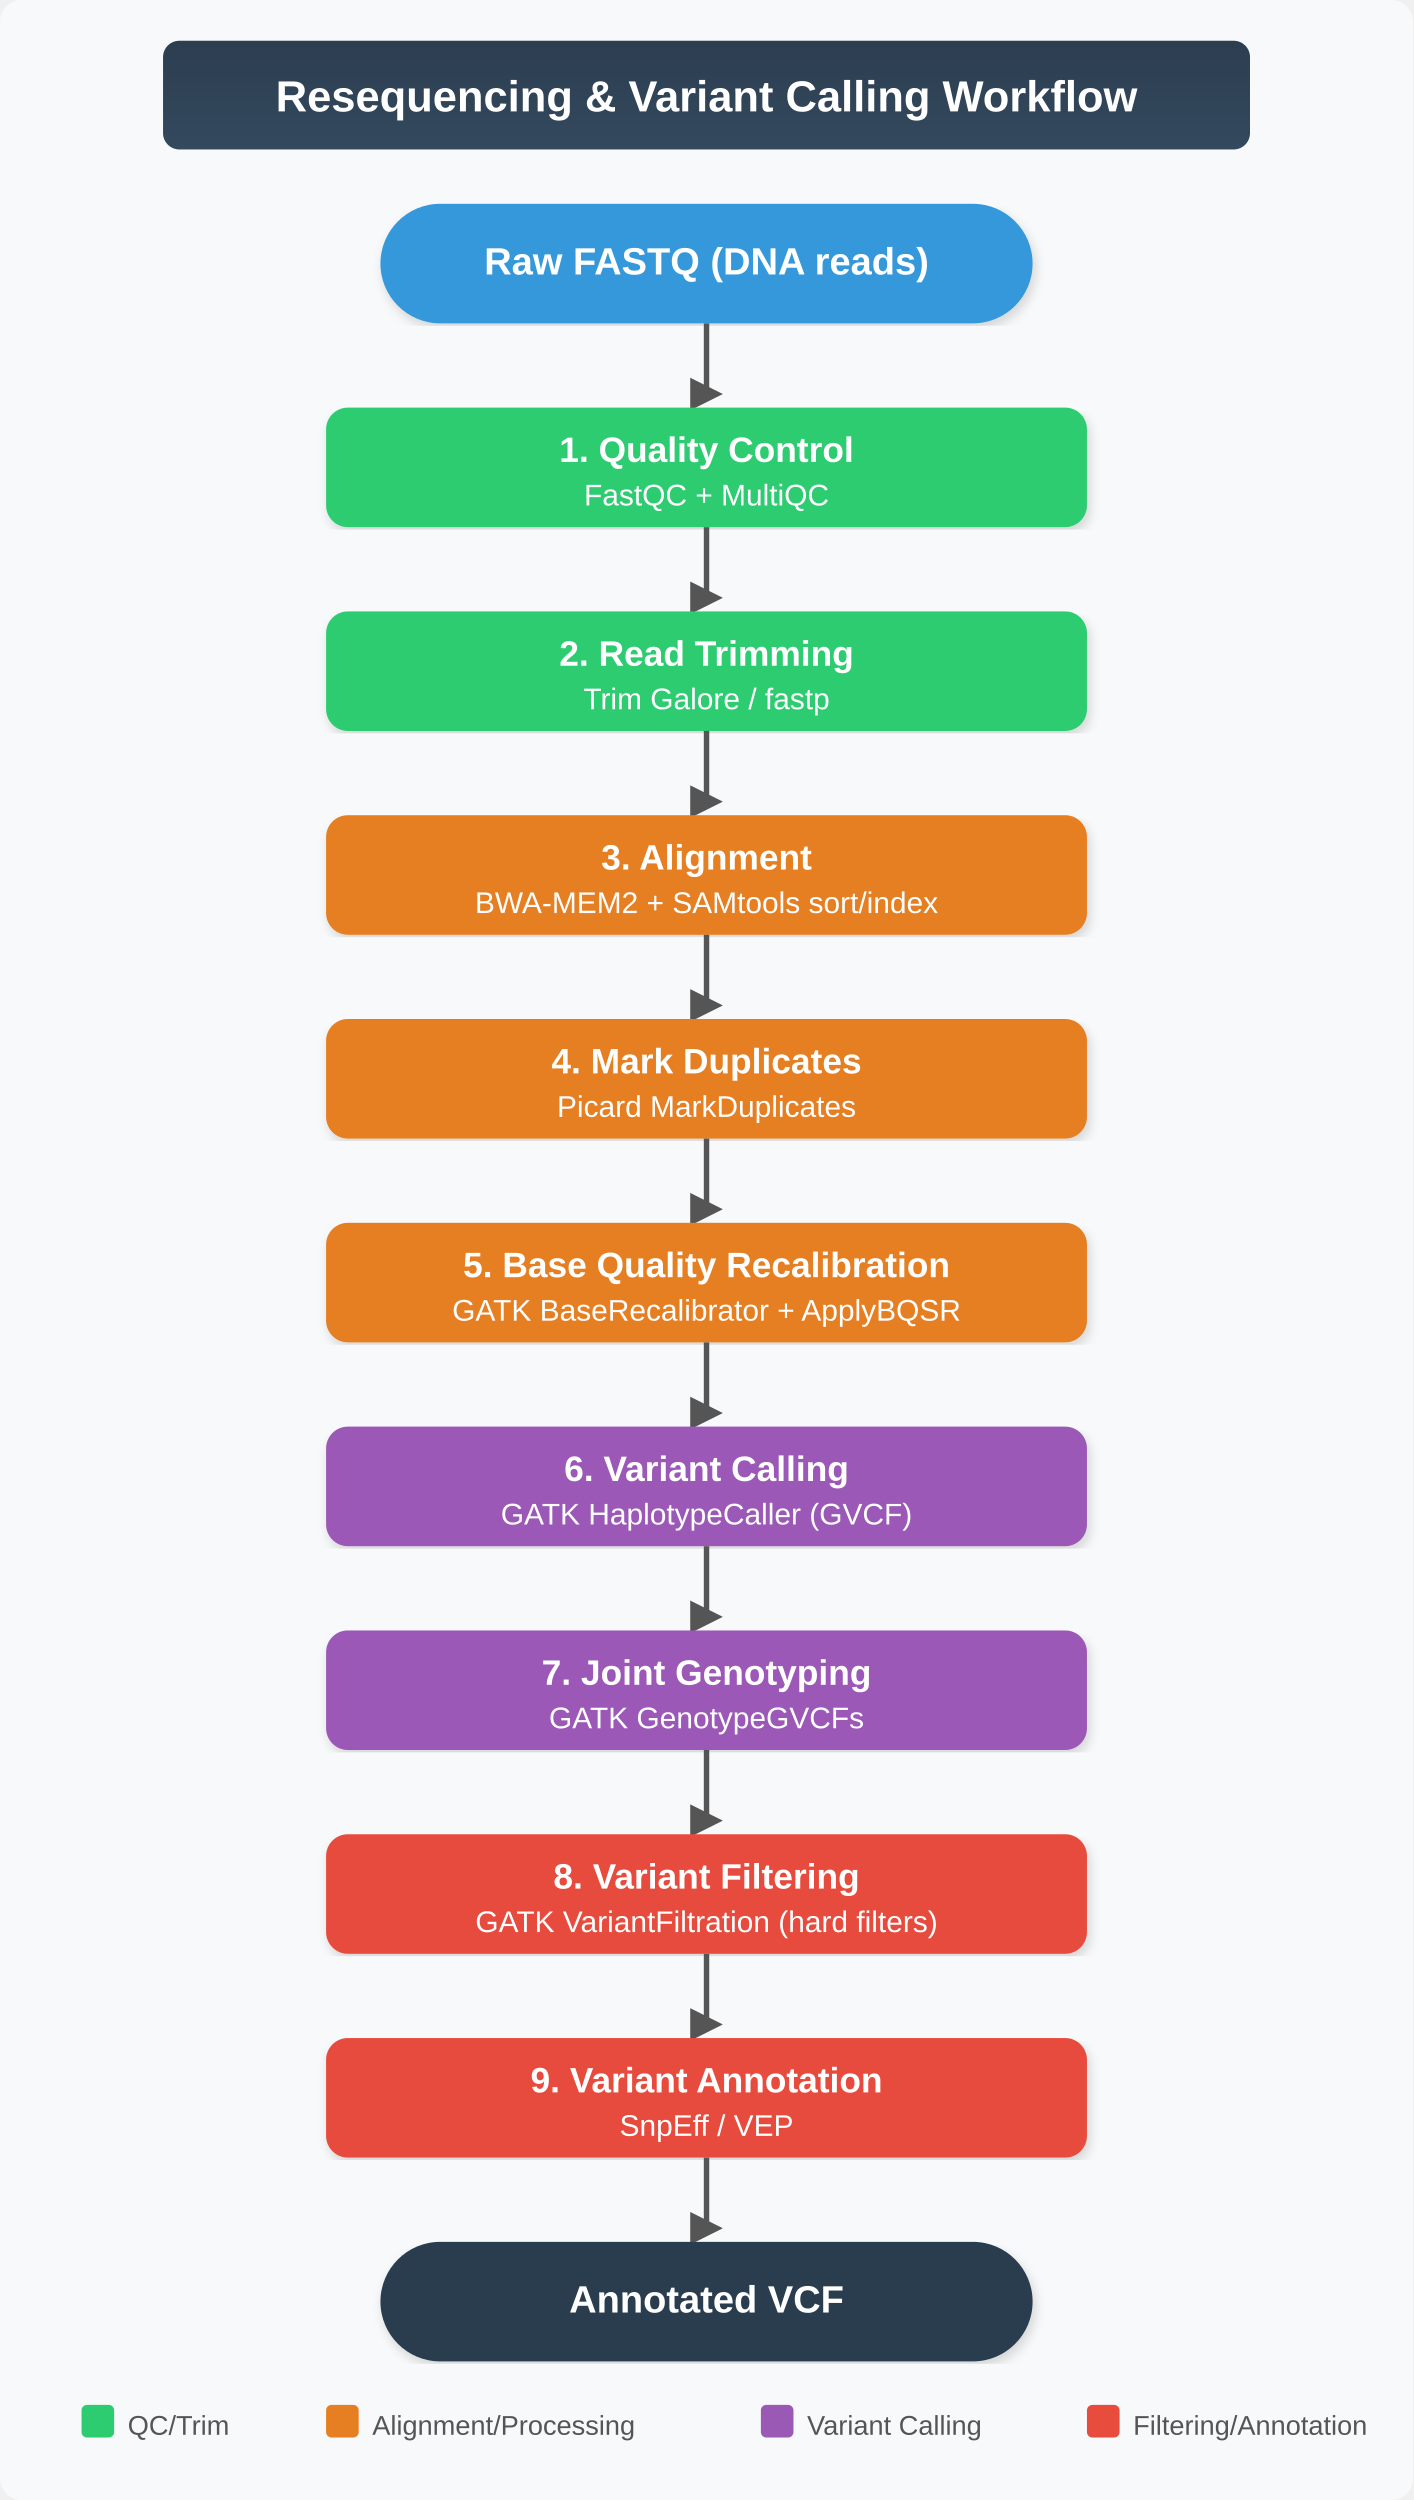
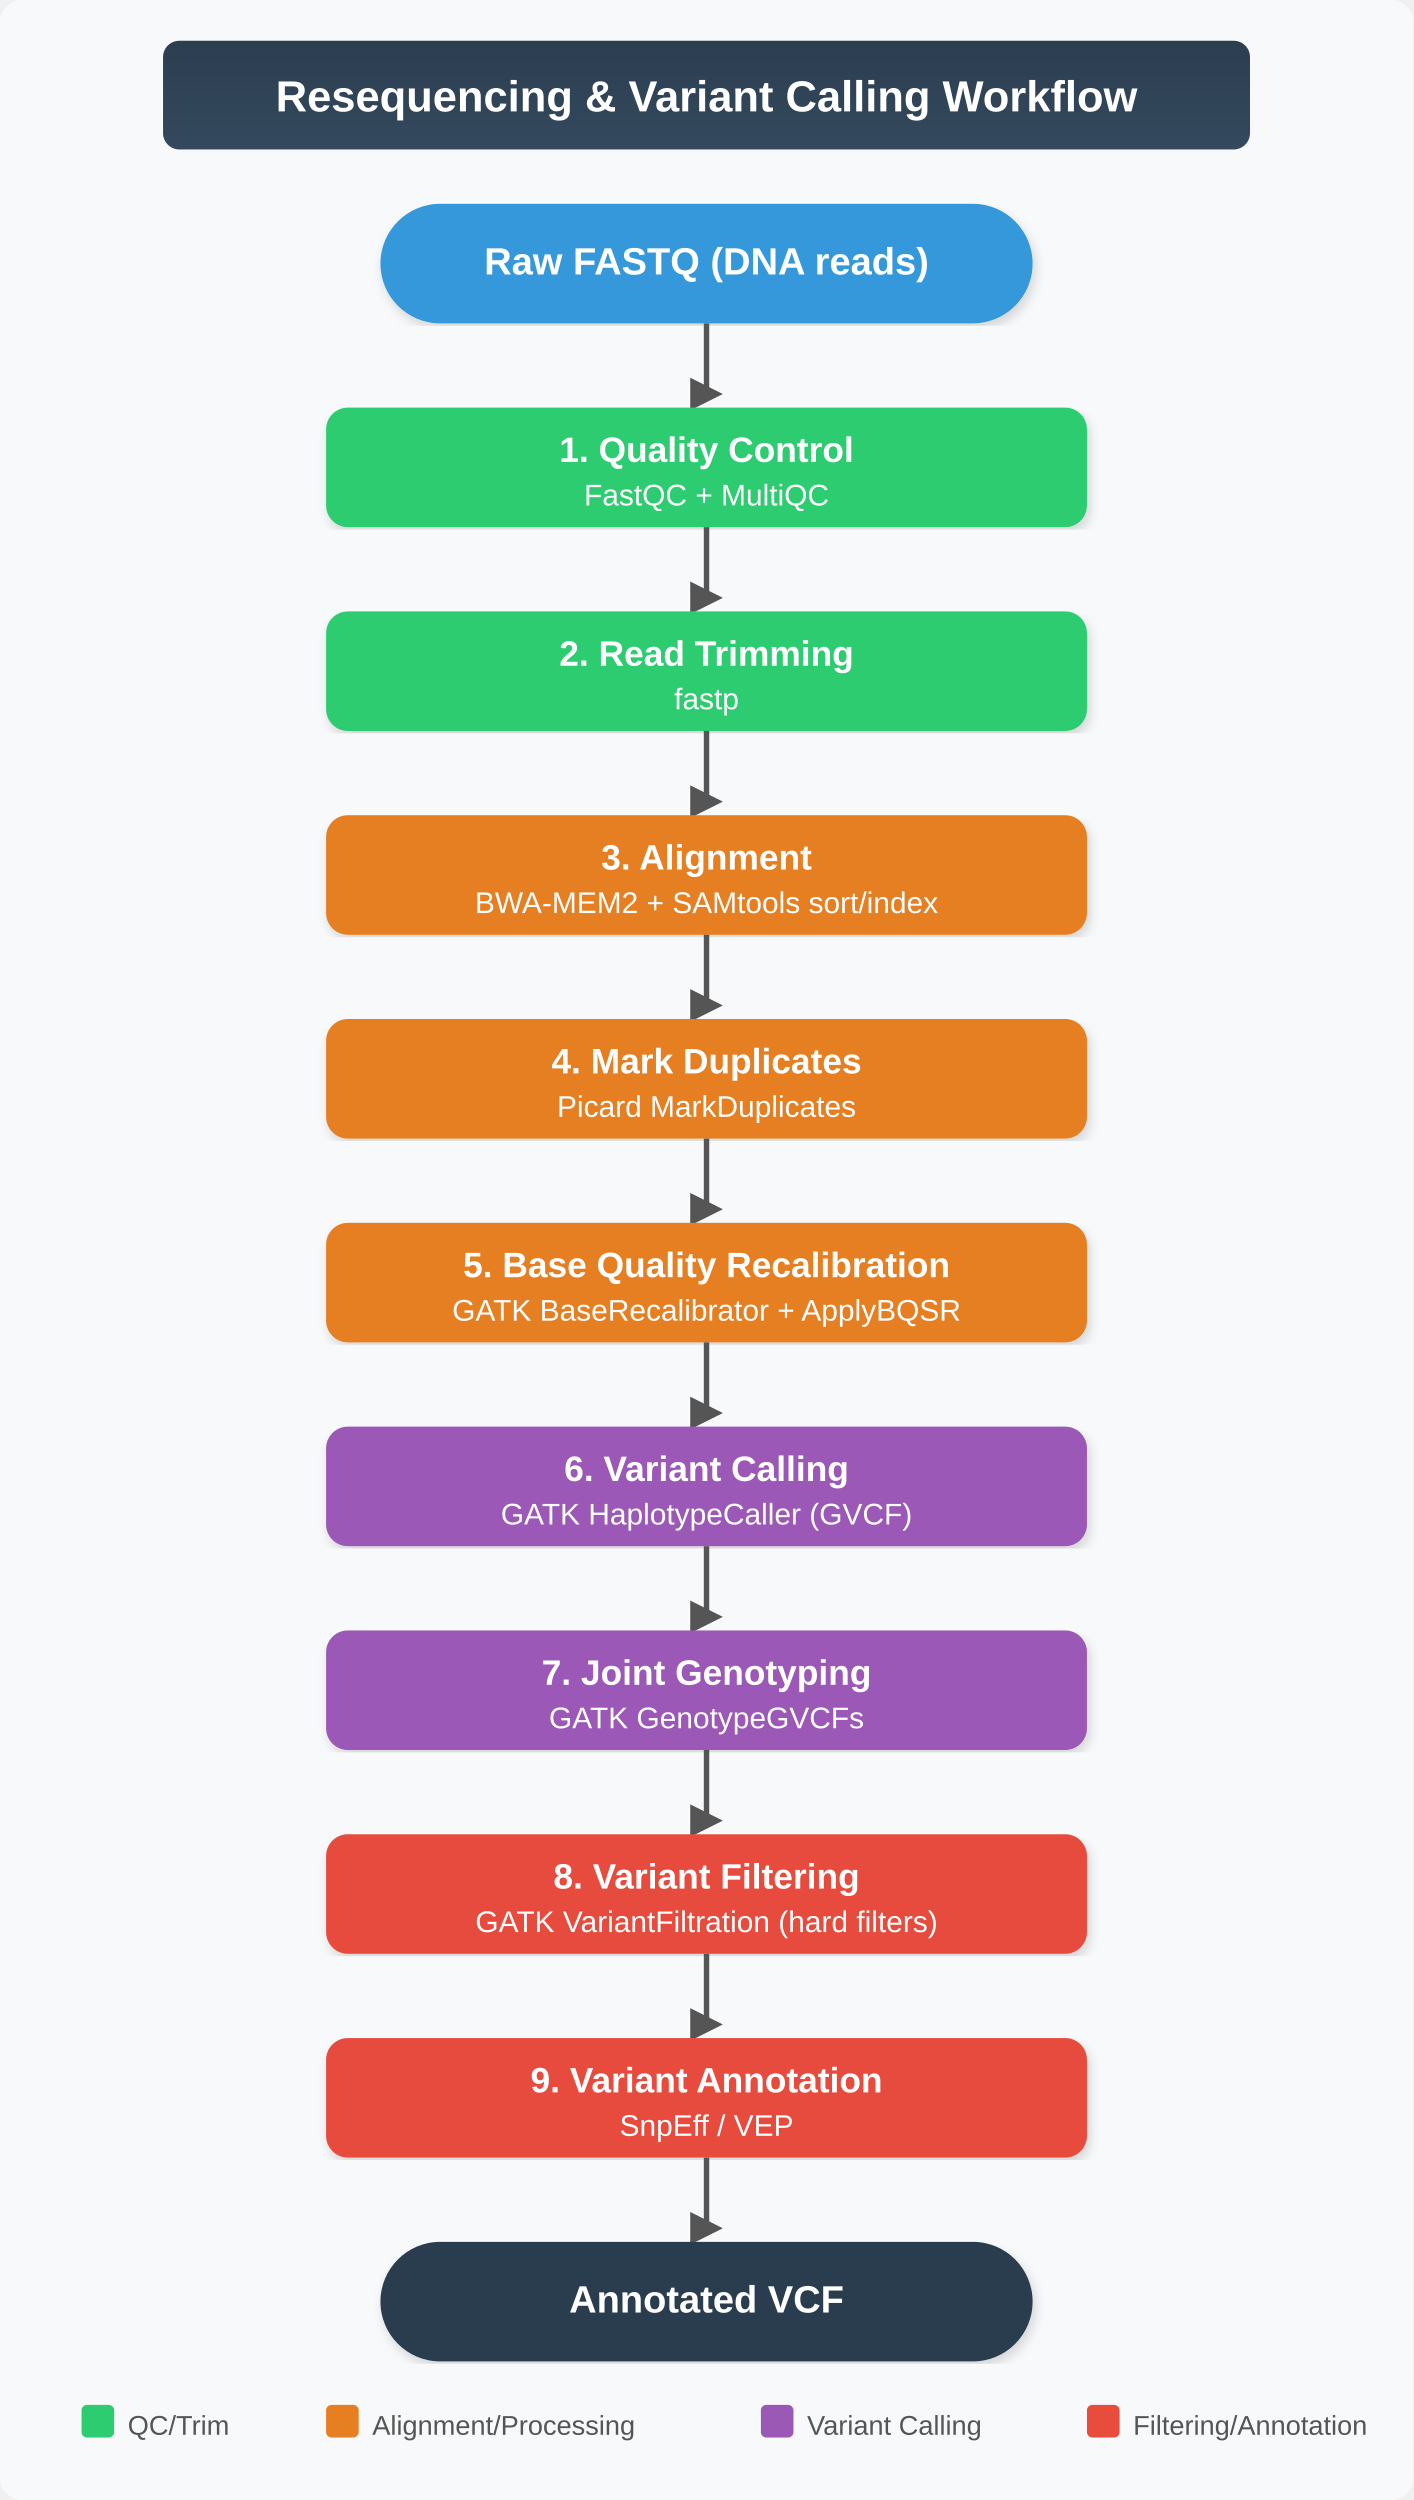
<svg xmlns="http://www.w3.org/2000/svg" viewBox="0 0 520 920" font-family="Arial, Helvetica, sans-serif">
  <defs>
    <marker id="arrow" viewBox="0 0 10 10" refX="5" refY="5" markerWidth="6" markerHeight="6" orient="auto-start-auto">
      <path d="M 0 0 L 10 5 L 0 10 z" fill="#555" />
    </marker>
    <linearGradient id="headerGrad" x1="0" y1="0" x2="0" y2="1">
      <stop offset="0%" stop-color="#2c3e50" />
      <stop offset="100%" stop-color="#34495e" />
    </linearGradient>
    <filter id="shadow" x="-2%" y="-2%" width="104%" height="104%">
      <feDropShadow dx="1" dy="2" stdDeviation="2" flood-opacity="0.15" />
    </filter>
  </defs>
  <rect width="520" height="920" fill="#f8f9fa" rx="8" />
  <rect x="60" y="15" width="400" height="40" rx="6" fill="url(#headerGrad)" />
  <text x="260" y="41" text-anchor="middle" fill="white" font-size="16" font-weight="bold">Resequencing &amp; Variant Calling Workflow</text>
  <rect x="140" y="75" width="240" height="44" rx="22" fill="#3498db" filter="url(#shadow)" />
  <text x="260" y="101" text-anchor="middle" fill="white" font-size="14" font-weight="bold">Raw FASTQ (DNA reads)</text>
  <line x1="260" y1="119" x2="260" y2="145" stroke="#555" stroke-width="2" marker-end="url(#arrow)" />
  <rect x="120" y="150" width="280" height="44" rx="8" fill="#2ecc71" filter="url(#shadow)" />
  <text x="260" y="170" text-anchor="middle" fill="white" font-size="13" font-weight="bold">1. Quality Control</text>
  <text x="260" y="186" text-anchor="middle" fill="white" font-size="11">FastQC + MultiQC</text>
  <line x1="260" y1="194" x2="260" y2="220" stroke="#555" stroke-width="2" marker-end="url(#arrow)" />
  <rect x="120" y="225" width="280" height="44" rx="8" fill="#2ecc71" filter="url(#shadow)" />
  <text x="260" y="245" text-anchor="middle" fill="white" font-size="13" font-weight="bold">2. Read Trimming</text>
-   <text x="260" y="261" text-anchor="middle" fill="white" font-size="11">Trim Galore / fastp</text>
+   <text x="260" y="261" text-anchor="middle" fill="white" font-size="11">fastp</text>
  <line x1="260" y1="269" x2="260" y2="295" stroke="#555" stroke-width="2" marker-end="url(#arrow)" />
  <rect x="120" y="300" width="280" height="44" rx="8" fill="#e67e22" filter="url(#shadow)" />
  <text x="260" y="320" text-anchor="middle" fill="white" font-size="13" font-weight="bold">3. Alignment</text>
  <text x="260" y="336" text-anchor="middle" fill="white" font-size="11">BWA-MEM2 + SAMtools sort/index</text>
  <line x1="260" y1="344" x2="260" y2="370" stroke="#555" stroke-width="2" marker-end="url(#arrow)" />
  <rect x="120" y="375" width="280" height="44" rx="8" fill="#e67e22" filter="url(#shadow)" />
  <text x="260" y="395" text-anchor="middle" fill="white" font-size="13" font-weight="bold">4. Mark Duplicates</text>
  <text x="260" y="411" text-anchor="middle" fill="white" font-size="11">Picard MarkDuplicates</text>
  <line x1="260" y1="419" x2="260" y2="445" stroke="#555" stroke-width="2" marker-end="url(#arrow)" />
  <rect x="120" y="450" width="280" height="44" rx="8" fill="#e67e22" filter="url(#shadow)" />
  <text x="260" y="470" text-anchor="middle" fill="white" font-size="13" font-weight="bold">5. Base Quality Recalibration</text>
  <text x="260" y="486" text-anchor="middle" fill="white" font-size="11">GATK BaseRecalibrator + ApplyBQSR</text>
  <line x1="260" y1="494" x2="260" y2="520" stroke="#555" stroke-width="2" marker-end="url(#arrow)" />
  <rect x="120" y="525" width="280" height="44" rx="8" fill="#9b59b6" filter="url(#shadow)" />
  <text x="260" y="545" text-anchor="middle" fill="white" font-size="13" font-weight="bold">6. Variant Calling</text>
  <text x="260" y="561" text-anchor="middle" fill="white" font-size="11">GATK HaplotypeCaller (GVCF)</text>
  <line x1="260" y1="569" x2="260" y2="595" stroke="#555" stroke-width="2" marker-end="url(#arrow)" />
  <rect x="120" y="600" width="280" height="44" rx="8" fill="#9b59b6" filter="url(#shadow)" />
  <text x="260" y="620" text-anchor="middle" fill="white" font-size="13" font-weight="bold">7. Joint Genotyping</text>
  <text x="260" y="636" text-anchor="middle" fill="white" font-size="11">GATK GenotypeGVCFs</text>
  <line x1="260" y1="644" x2="260" y2="670" stroke="#555" stroke-width="2" marker-end="url(#arrow)" />
  <rect x="120" y="675" width="280" height="44" rx="8" fill="#e74c3c" filter="url(#shadow)" />
  <text x="260" y="695" text-anchor="middle" fill="white" font-size="13" font-weight="bold">8. Variant Filtering</text>
  <text x="260" y="711" text-anchor="middle" fill="white" font-size="11">GATK VariantFiltration (hard filters)</text>
  <line x1="260" y1="719" x2="260" y2="745" stroke="#555" stroke-width="2" marker-end="url(#arrow)" />
  <rect x="120" y="750" width="280" height="44" rx="8" fill="#e74c3c" filter="url(#shadow)" />
  <text x="260" y="770" text-anchor="middle" fill="white" font-size="13" font-weight="bold">9. Variant Annotation</text>
  <text x="260" y="786" text-anchor="middle" fill="white" font-size="11">SnpEff / VEP</text>
  <line x1="260" y1="794" x2="260" y2="820" stroke="#555" stroke-width="2" marker-end="url(#arrow)" />
  <rect x="140" y="825" width="240" height="44" rx="22" fill="#2c3e50" filter="url(#shadow)" />
  <text x="260" y="851" text-anchor="middle" fill="white" font-size="14" font-weight="bold">Annotated VCF</text>
  <rect x="30" y="885" width="12" height="12" rx="2" fill="#2ecc71" />
  <text x="47" y="896" font-size="10" fill="#555">QC/Trim</text>
  <rect x="120" y="885" width="12" height="12" rx="2" fill="#e67e22" />
  <text x="137" y="896" font-size="10" fill="#555">Alignment/Processing</text>
  <rect x="280" y="885" width="12" height="12" rx="2" fill="#9b59b6" />
  <text x="297" y="896" font-size="10" fill="#555">Variant Calling</text>
  <rect x="400" y="885" width="12" height="12" rx="2" fill="#e74c3c" />
  <text x="417" y="896" font-size="10" fill="#555">Filtering/Annotation</text>
</svg>
